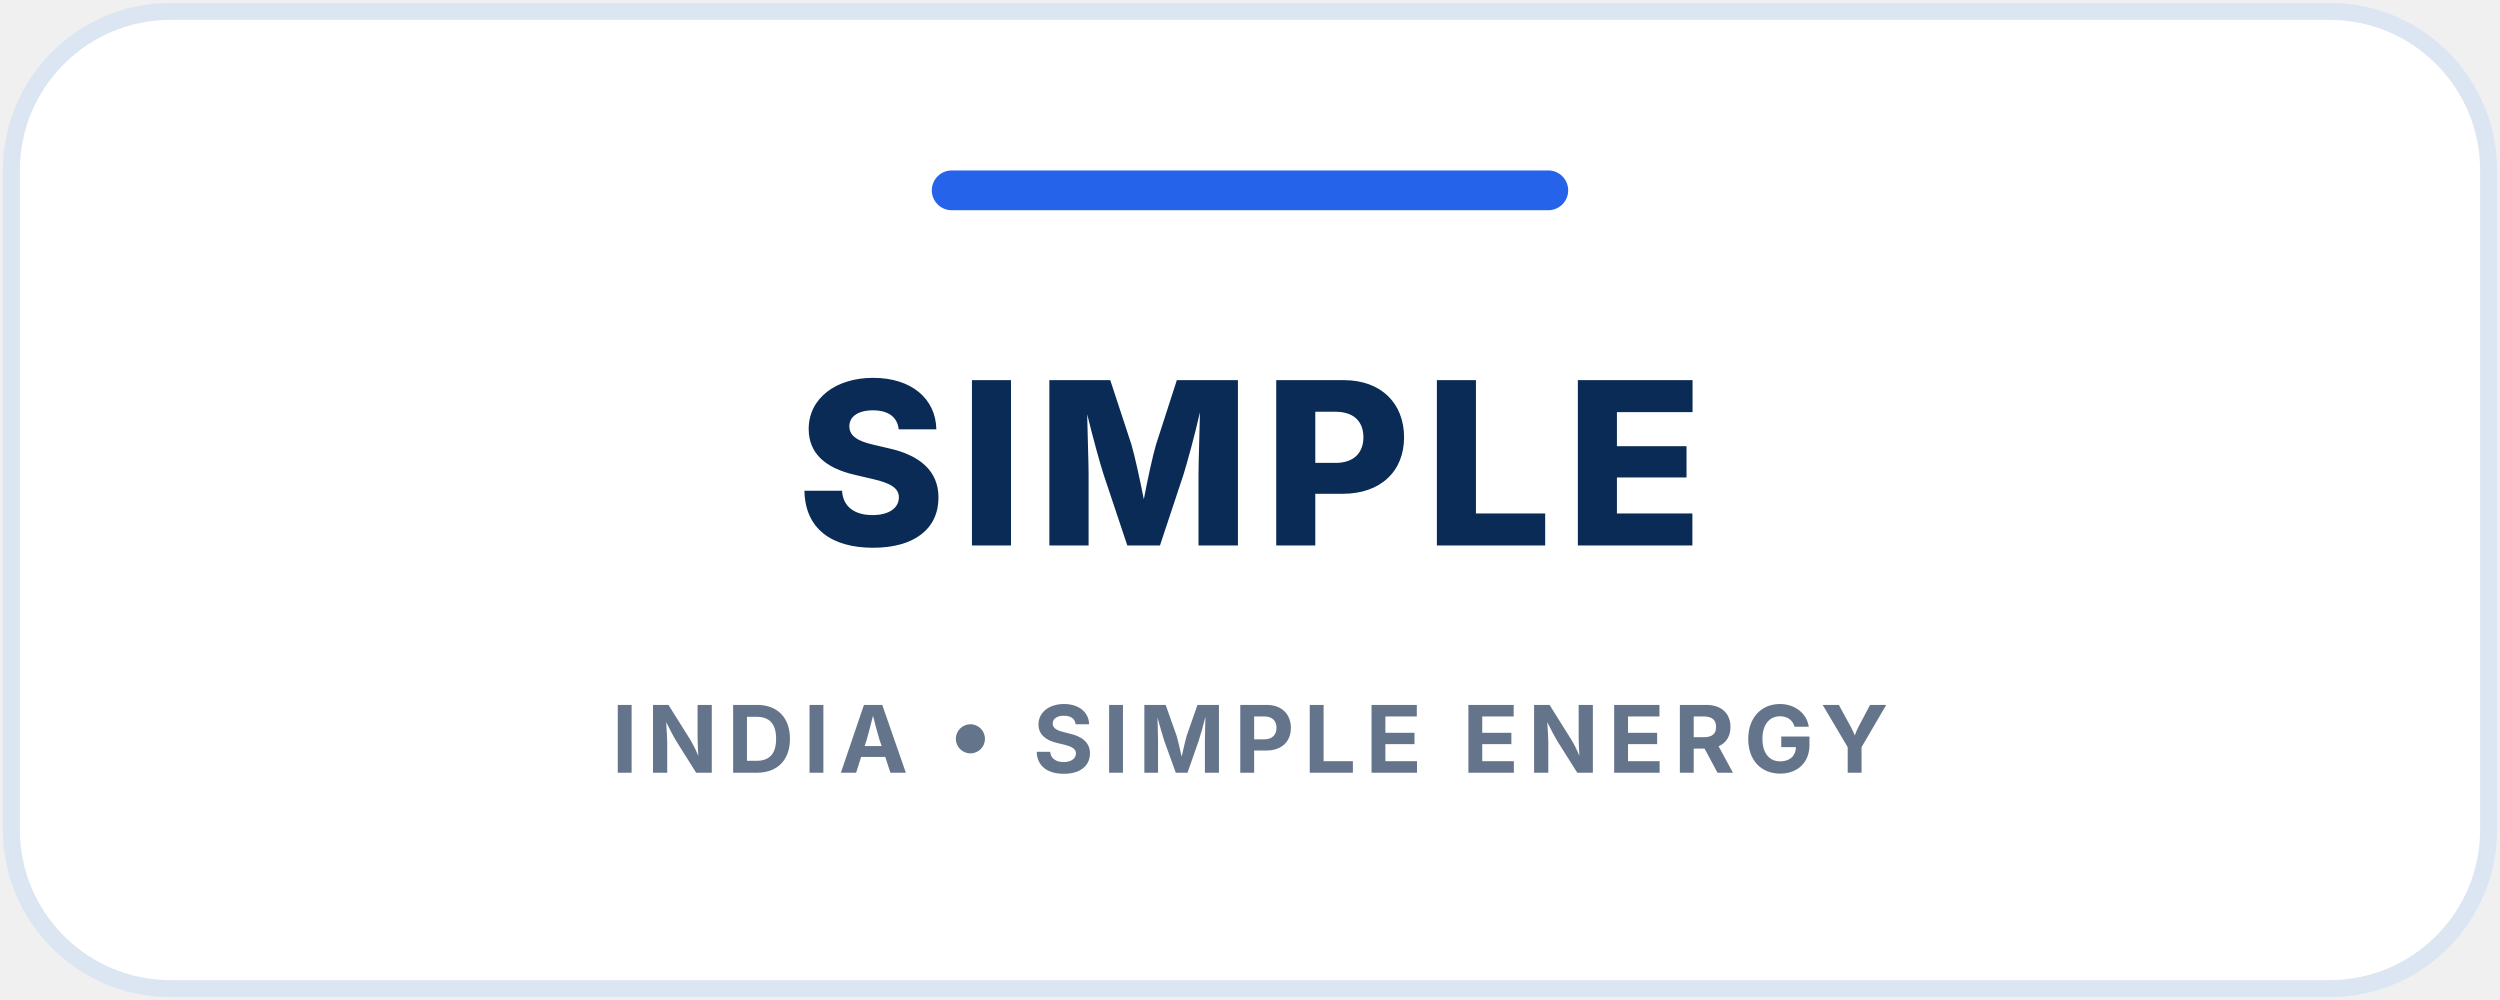
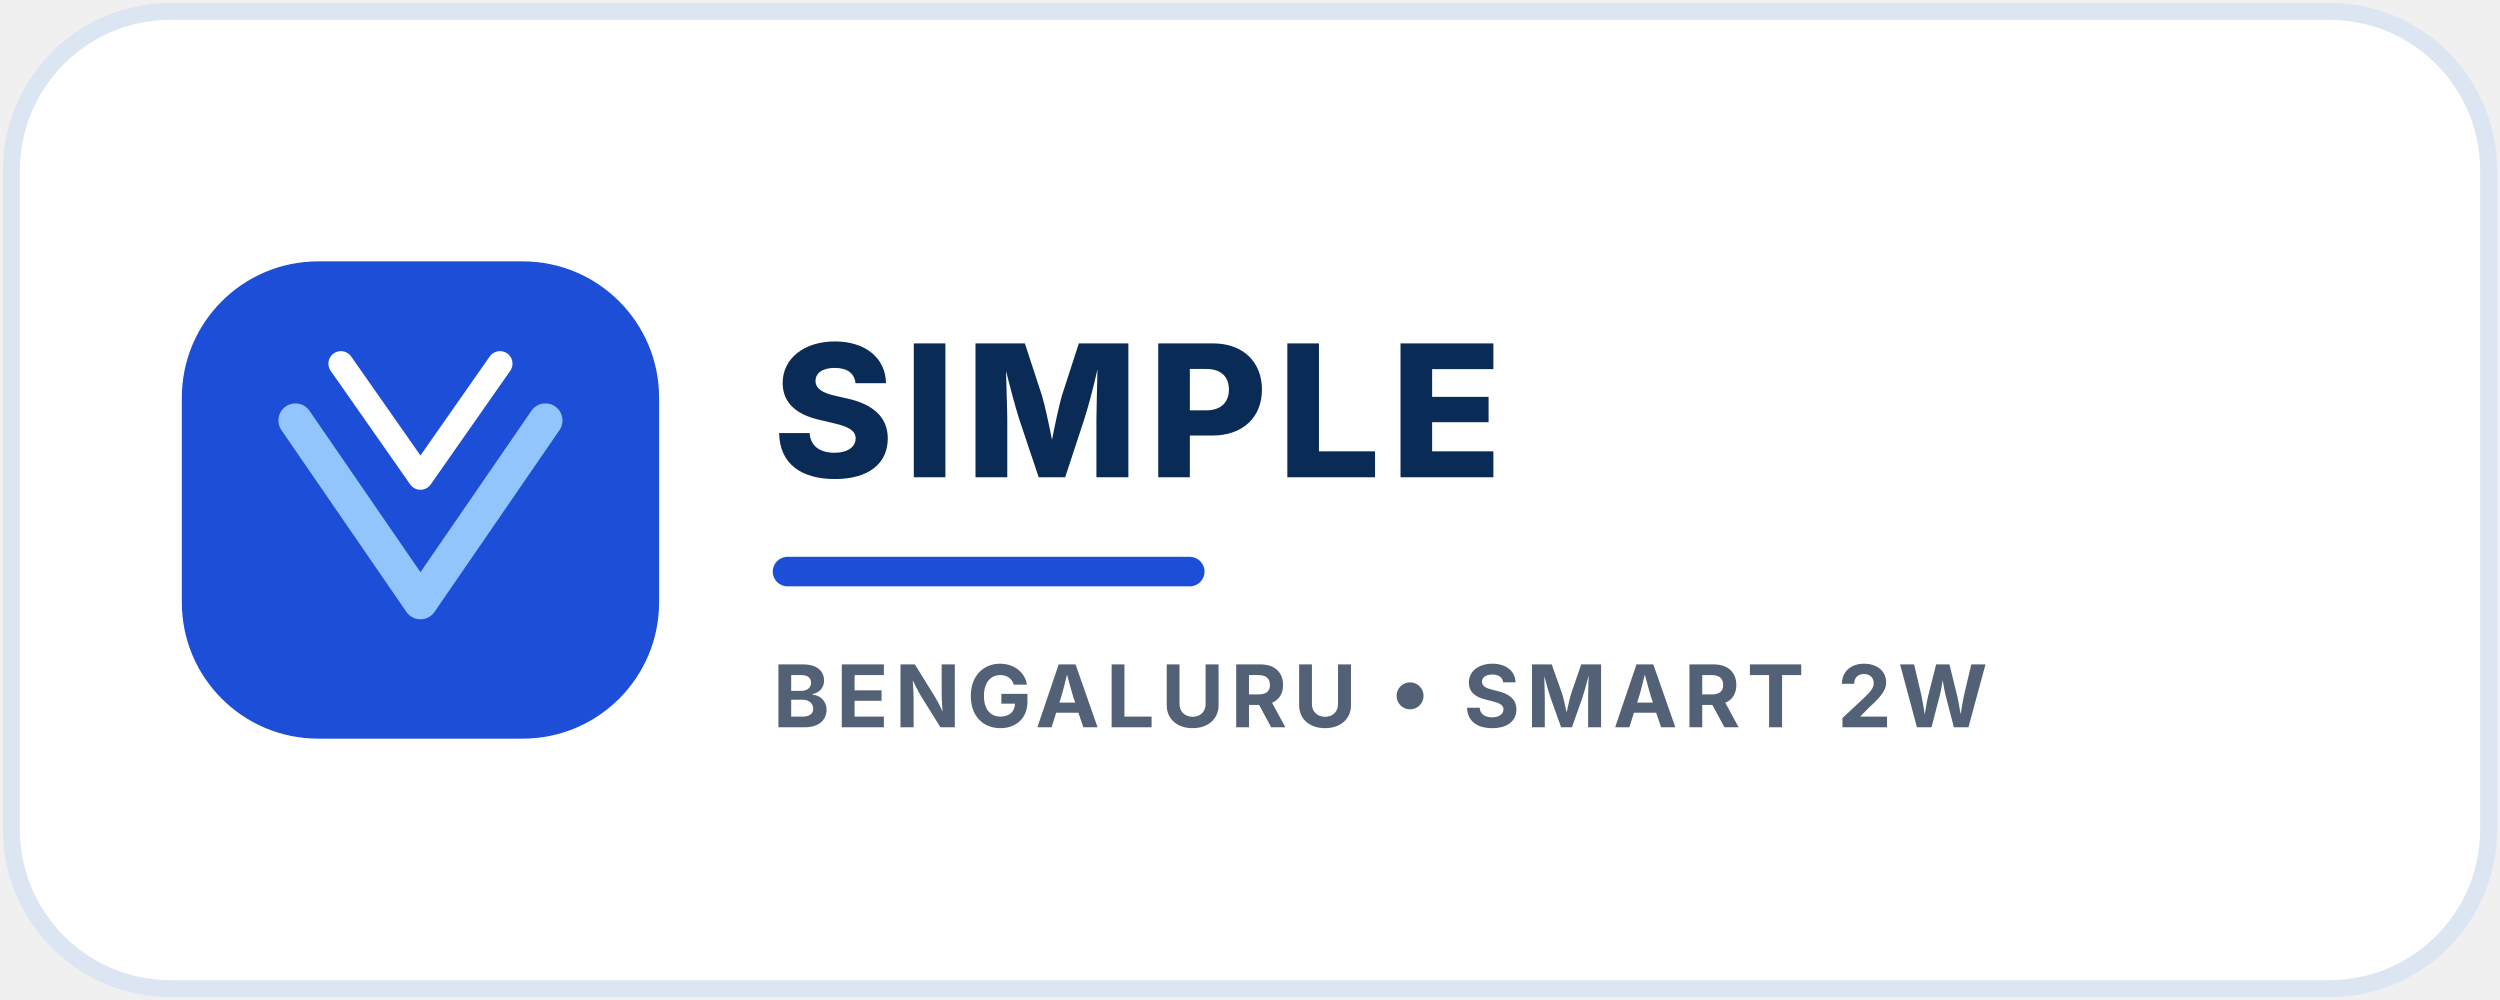
<svg xmlns="http://www.w3.org/2000/svg" viewBox="0 0 220 88" width="220" height="88" role="img" aria-label="SIMPLE">
  <rect x="1" y="1" width="218" height="86" rx="14" fill="#FFFFFF" stroke="#DCE6F2" stroke-width="1.5" />
-   <rect x="82" y="15" width="56" height="3.5" rx="1.75" fill="#2563EB" />
-   <text x="110" y="48" text-anchor="middle" font-family="Manrope, Inter, Segoe UI, Arial, sans-serif" font-size="20" font-weight="800" letter-spacing="1.1" fill="#092B55">SIMPLE</text>
-   <text x="110" y="68" text-anchor="middle" font-family="Manrope, Inter, Segoe UI, Arial, sans-serif" font-size="8.2" font-weight="700" letter-spacing="0.8" fill="#64748B">INDIA • SIMPLE ENERGY</text>
+   <rect x="16" y="23" width="42" height="42" rx="12" fill="#1D4ED8" />
+   <path d="M26 37 L37 53 L48 37" fill="none" stroke="#93C5FD" stroke-width="3" stroke-linecap="round" stroke-linejoin="round" />
+   <path d="M30 32 L37 42 L44 32" fill="none" stroke="#FFFFFF" stroke-width="2.2" stroke-linecap="round" stroke-linejoin="round" />
+   <text x="68" y="42" text-anchor="start" font-family="Manrope, Inter, Segoe UI, Arial, sans-serif" font-size="16.2" font-weight="800" letter-spacing="0.8" fill="#092B55">SIMPLE</text>
+   <rect x="68" y="49" width="38" height="2.6" rx="1.3" fill="#1D4ED8" />
+   <text x="68" y="64" text-anchor="start" font-family="Manrope, Inter, Segoe UI, Arial, sans-serif" font-size="7.6" font-weight="700" letter-spacing="0.55" fill="#526176">BENGALURU • SMART 2W</text>
</svg>
